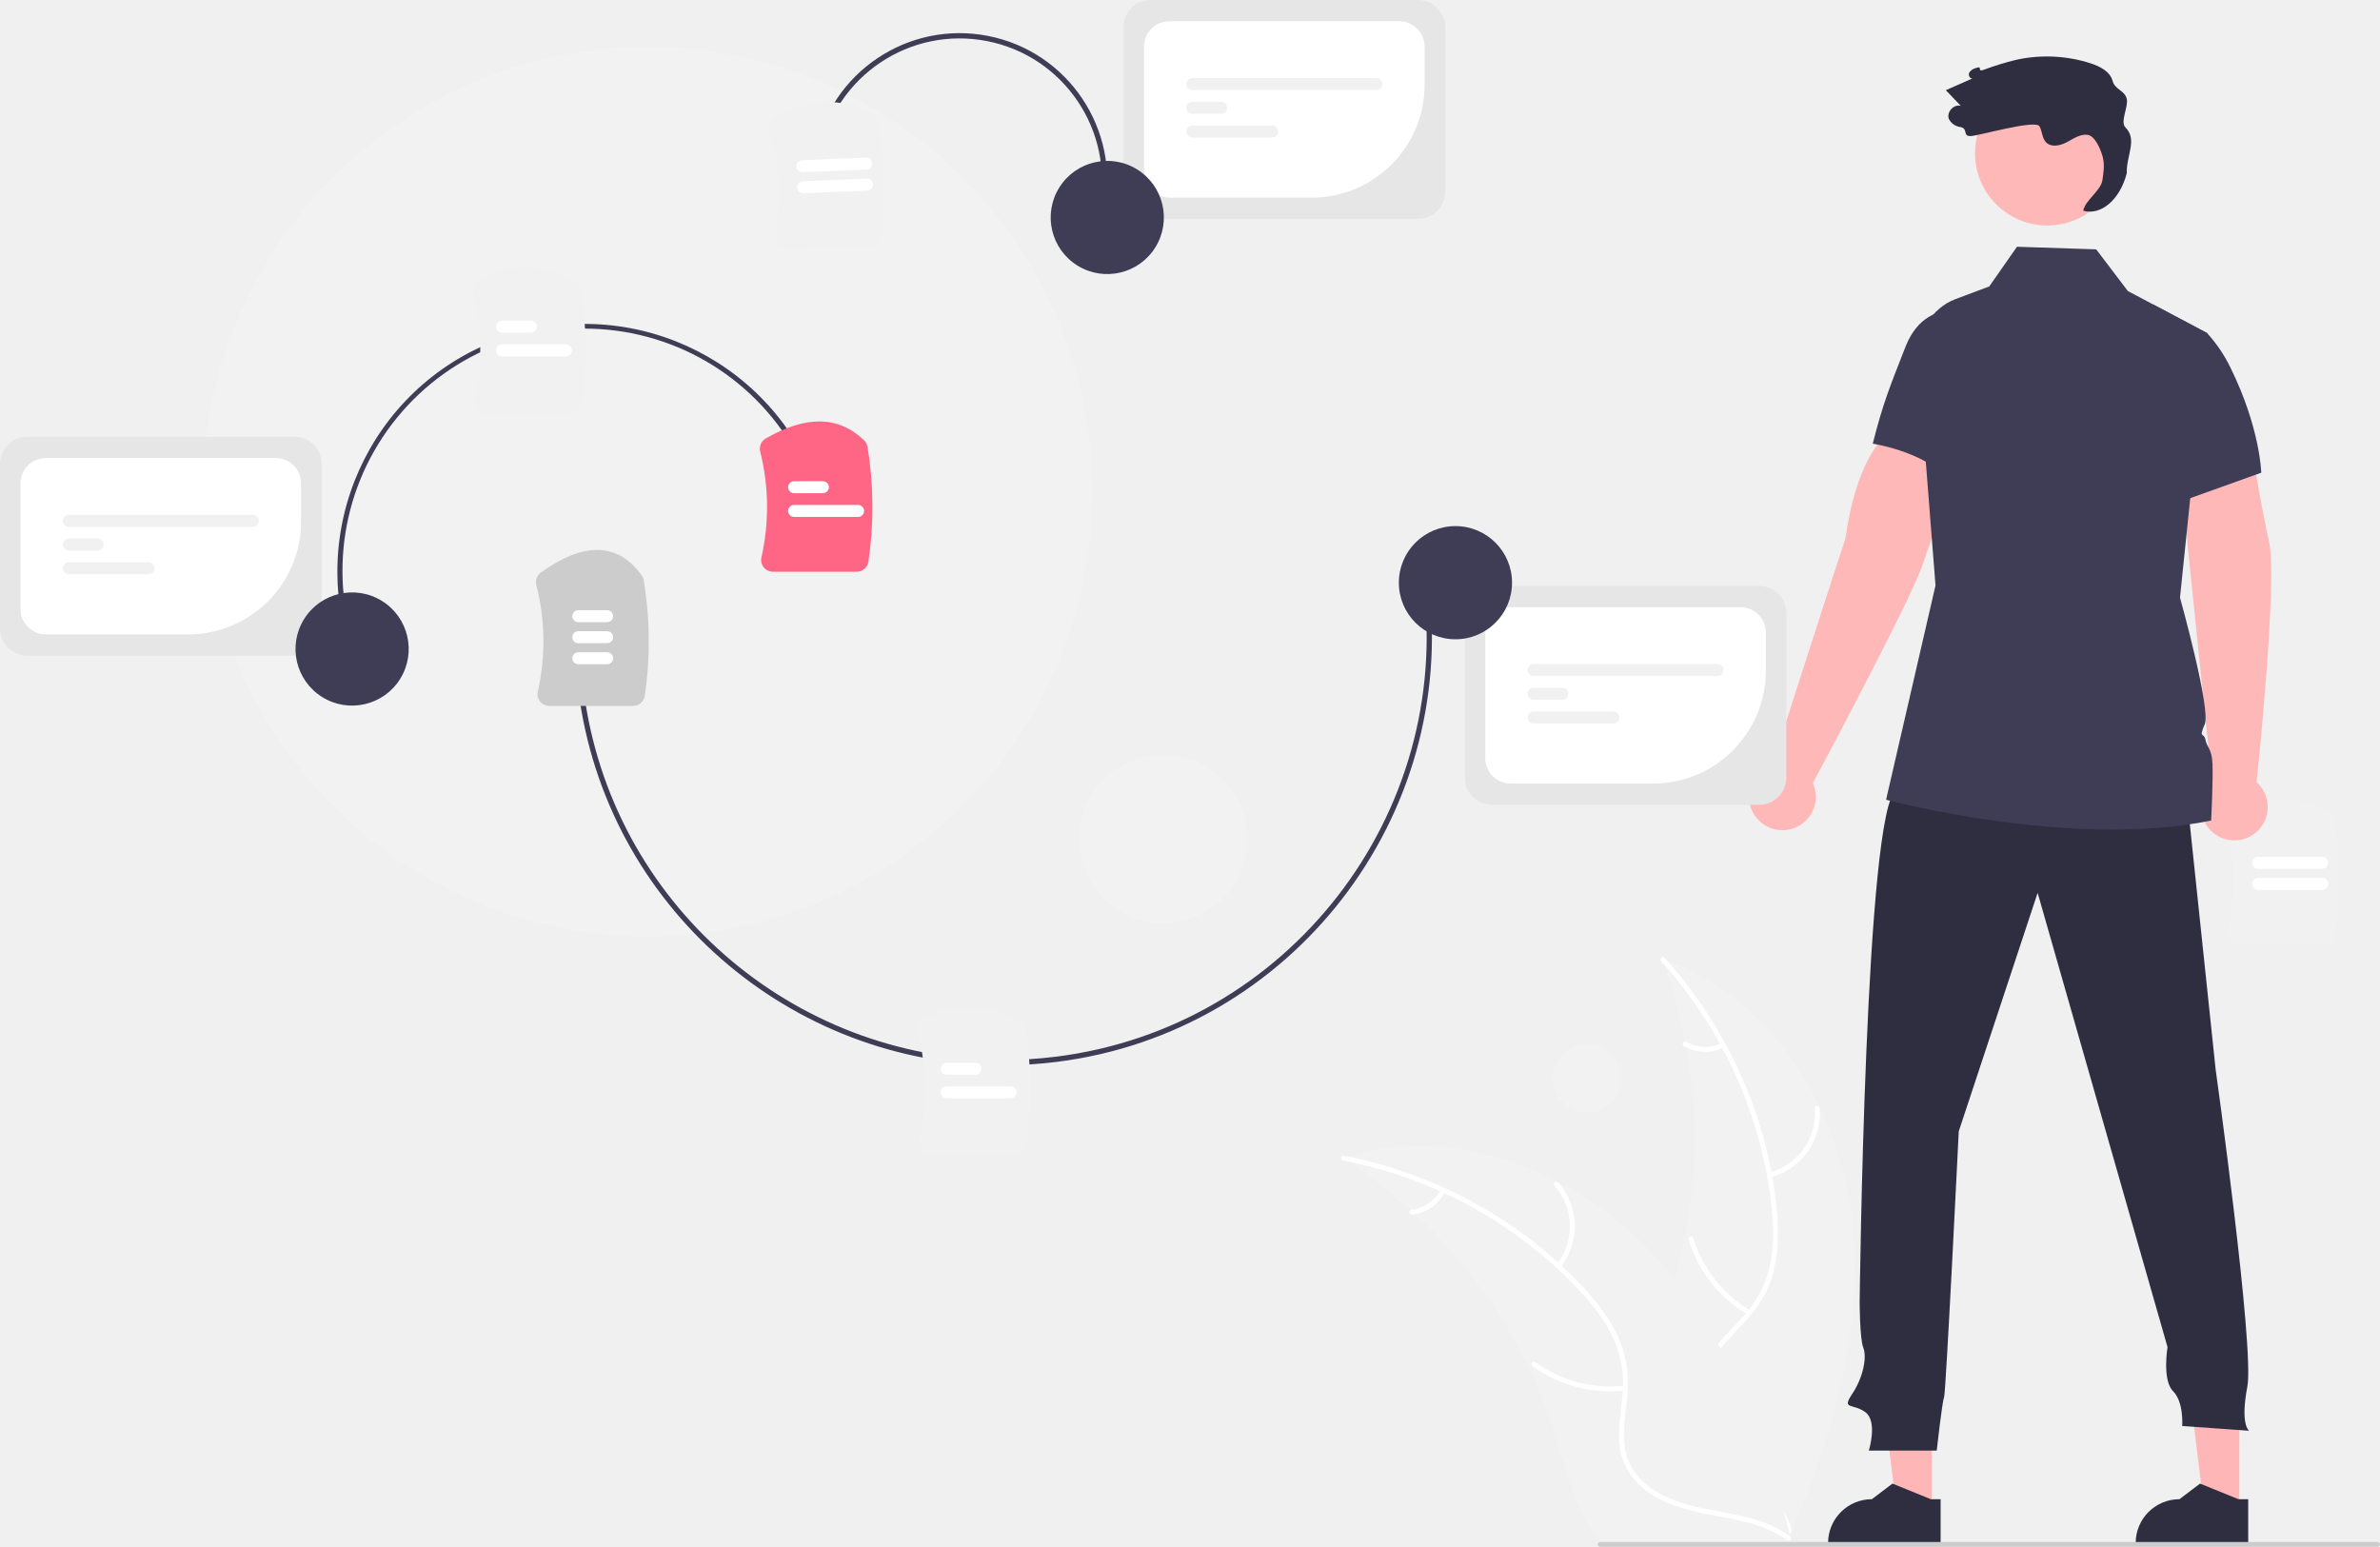
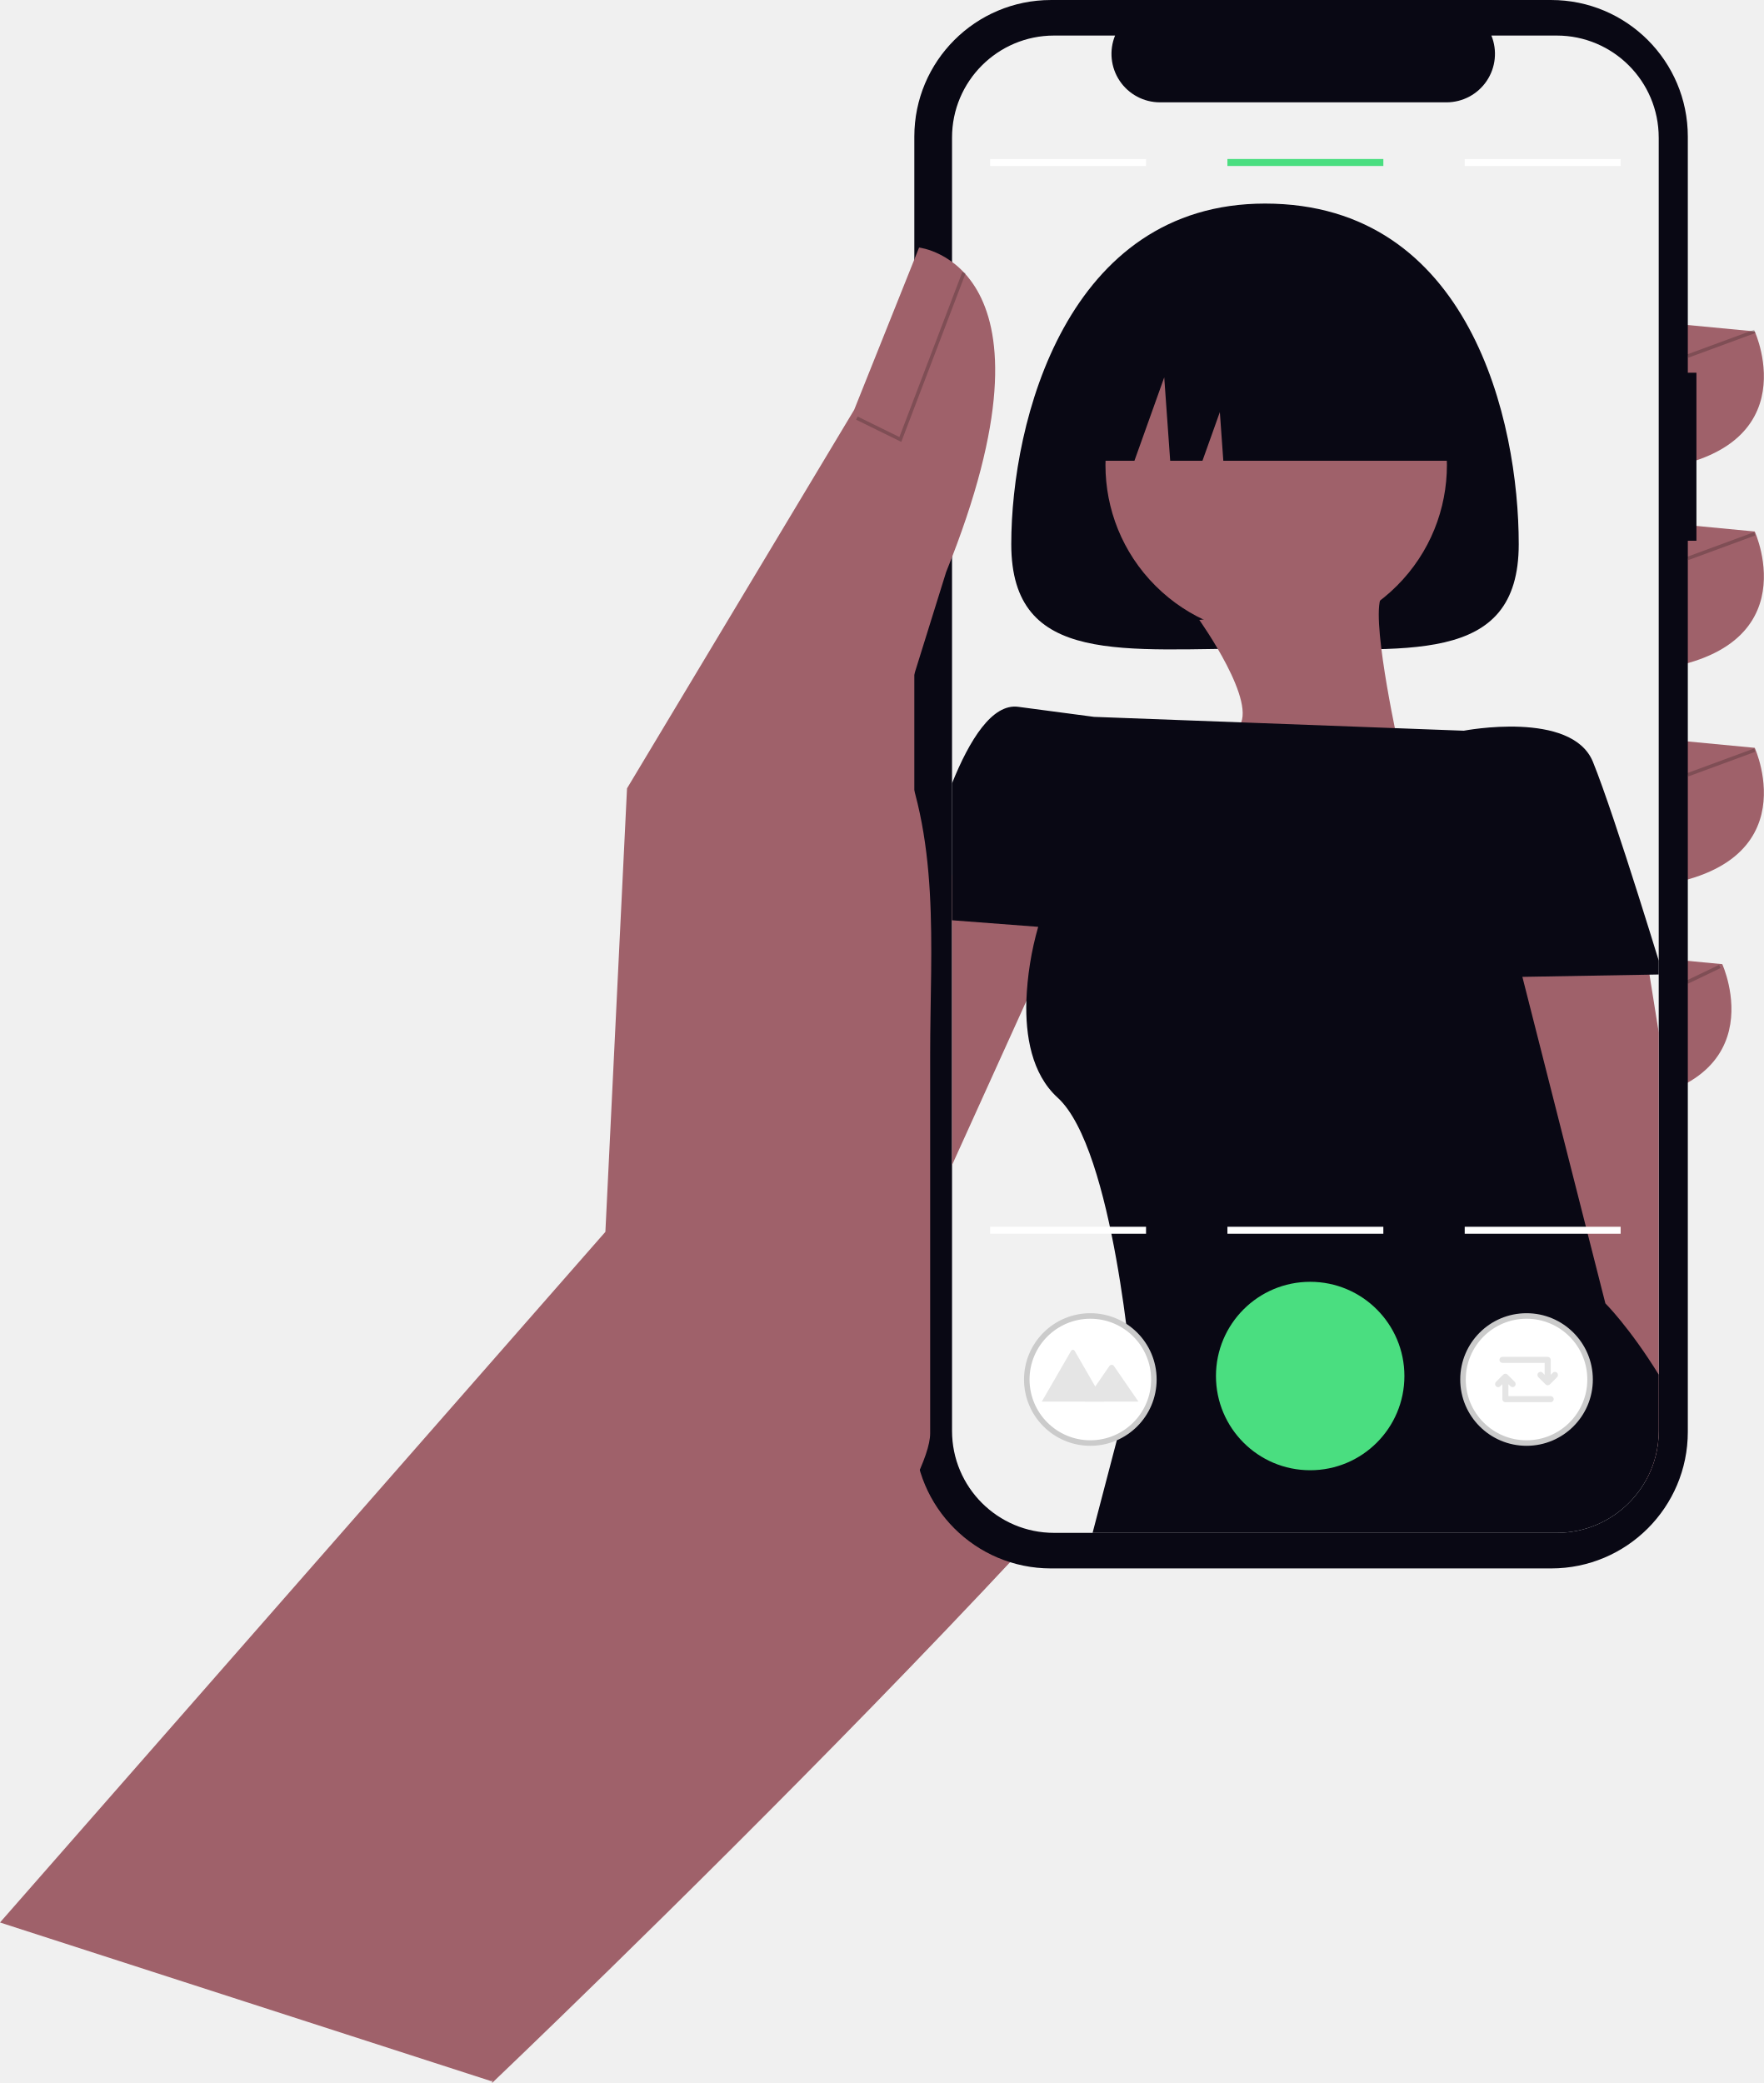
- <svg xmlns="http://www.w3.org/2000/svg" data-name="Layer 1" width="904.512" height="587.861" viewBox="0 0 904.512 587.861">
-   <path d="M1030.782,515.097H998.979a4.501,4.501,0,0,1-3.535-1.703,4.408,4.408,0,0,1-.863-3.746,86.535,86.535,0,0,0-.42-40.004,4.471,4.471,0,0,1,2.422-5.131c13.284-6.218,25.483-6.056,36.257.48a4.527,4.527,0,0,1,2.143,3.151,141.552,141.552,0,0,1,.259,43.08A4.491,4.491,0,0,1,1030.782,515.097Z" transform="translate(-147.7441 -156.0694)" fill="#f1f1f1" />
-   <path d="M1030.299,494.261h-24.318a2.281,2.281,0,0,1,0-4.562h24.318a2.281,2.281,0,0,1,0,4.562Z" transform="translate(-147.7441 -156.0694)" fill="#fff" />
-   <path d="M1030.299,486.261h-24.318a2.281,2.281,0,0,1,0-4.562h24.318a2.281,2.281,0,0,1,0,4.562Z" transform="translate(-147.7441 -156.0694)" fill="#fff" />
-   <circle cx="246.148" cy="186.839" r="169" fill="#f2f2f2" />
-   <circle cx="442.148" cy="318.839" r="32" fill="#f2f2f2" />
-   <circle cx="603.148" cy="409.839" r="13" fill="#f2f2f2" />
-   <path d="M851.266,617.04c-5.482-41.892-31.73-83.035-71.801-96.422a194.659,194.659,0,0,1,.846,133.644c-6.038,16.659-14.488,34.559-8.601,51.271,3.663,10.399,12.51,18.317,22.375,23.24,9.865,4.923,20.794,7.229,31.585,9.489l2.132,1.741C844.662,701.263,856.748,658.932,851.266,617.04Z" transform="translate(-147.7441 -156.0694)" fill="#f2f2f2" />
-   <path d="M779.073,521.413A166.381,166.381,0,0,1,821.034,614.785c.774,7.452.912,15.079-.671,22.439A41.094,41.094,0,0,1,810.264,656.349c-4.574,5.091-9.843,9.768-13.1,15.882-3.433,6.444-3.52,13.742-1.098,20.549,2.963,8.328,8.743,15.094,14.624,21.515,6.53,7.129,13.426,14.43,16.243,23.918.341,1.15,2.105.553,1.764-.595-4.901-16.508-21.016-25.8-28.768-40.647-3.617-6.928-5.168-14.988-1.866-22.347,2.888-6.435,8.316-11.263,12.992-16.378,4.91-5.37,8.663-11.252,10.571-18.333,1.951-7.243,2.112-14.891,1.532-22.33a161.419,161.419,0,0,0-12.103-48.977,169.331,169.331,0,0,0-30.76-48.598c-.802-.886-2.02.524-1.223,1.404Z" transform="translate(-147.7441 -156.0694)" fill="#fff" />
-   <path d="M820.46,603.52a24.962,24.962,0,0,0,18.834-26.27c-.103-1.194-1.962-1.09-1.86.105a23.115,23.115,0,0,1-17.569,24.401c-1.164.285-.562,2.047.595,1.764Z" transform="translate(-147.7441 -156.0694)" fill="#fff" />
-   <path d="M812.923,654.074a48.113,48.113,0,0,1-21.662-27.571c-.345-1.148-2.109-.552-1.764.595a50.045,50.045,0,0,0,22.6,28.645c1.036.606,1.858-1.066.827-1.668Z" transform="translate(-147.7441 -156.0694)" fill="#fff" />
-   <path d="M801.933,552.547a14.13,14.13,0,0,1-13.394-.594c-1.028-.619-1.848,1.054-.827,1.668a15.834,15.834,0,0,0,14.816.69.962.962,0,0,0,.585-1.18.936.936,0,0,0-1.18-.585Z" transform="translate(-147.7441 -156.0694)" fill="#fff" />
-   <path d="M658.067,596.282c.631.405,1.262.809,1.894,1.229a186.083,186.083,0,0,1,23.911,18.423c.585.515,1.17,1.046,1.739,1.576a196.173,196.173,0,0,1,42.977,58.047,190.508,190.508,0,0,1,10.608,26.932c3.932,12.752,7.181,26.891,14.87,37.293a32.684,32.684,0,0,0,2.566,3.127l68.88-.441c.156-.08.313-.143.47-.223l2.751.108c-.114-.486-.242-.989-.356-1.475-.065-.282-.145-.565-.21-.847-.048-.188-.097-.377-.129-.549-.016-.063-.032-.125-.048-.173-.033-.173-.081-.33-.114-.486q-1.064-4.213-2.191-8.425c-0-.016-0-.016-.016-.031-5.779-21.384-13.395-42.473-23.969-61.736-.318-.579-.636-1.175-.986-1.754a181.788,181.788,0,0,0-16.487-24.663,160.709,160.709,0,0,0-10.781-12.174,133.641,133.641,0,0,0-33.602-24.836c-24.788-12.886-53.422-17.7-79.773-9.563C659.4,595.849,658.741,596.057,658.067,596.282Z" transform="translate(-147.7441 -156.0694)" fill="#f2f2f2" />
-   <path d="M658.227,597.155A166.381,166.381,0,0,1,747.947,646.444c5.105,5.484,9.806,11.491,12.974,18.321a41.094,41.094,0,0,1,3.452,21.35c-.587,6.819-1.978,13.725-.897,20.568,1.139,7.212,5.463,13.092,11.495,17.068,7.38,4.865,16.068,6.788,24.63,8.374,9.506,1.76,19.408,3.438,27.37,9.318.965.712,2.014-.826,1.05-1.537-13.853-10.23-32.314-7.946-47.442-15.134-7.059-3.354-13.151-8.855-14.944-16.719-1.569-6.877-.141-14,.513-20.899.687-7.244.143-14.2-2.597-21.002-2.803-6.958-7.279-13.162-12.222-18.752a161.419,161.419,0,0,0-39.151-31.819A169.331,169.331,0,0,0,658.358,595.297c-1.174-.225-1.297,1.634-.131,1.858Z" transform="translate(-147.7441 -156.0694)" fill="#fff" />
-   <path d="M740.707,637.795a24.962,24.962,0,0,0-.779-32.314c-.801-.891-2.223.311-1.422,1.203a23.115,23.115,0,0,1,.663,30.061c-.758.928.784,1.973,1.537,1.05Z" transform="translate(-147.7441 -156.0694)" fill="#fff" />
-   <path d="M765.126,682.697a48.113,48.113,0,0,1-33.896-8.972c-.967-.709-2.017.829-1.05,1.537A50.045,50.045,0,0,0,765.47,684.527c1.192-.14.841-1.969-.344-1.83Z" transform="translate(-147.7441 -156.0694)" fill="#fff" />
-   <path d="M695.224,608.25a14.13,14.13,0,0,1-11.052,7.59c-1.194.125-.841,1.954.344,1.83a15.834,15.834,0,0,0,12.245-8.37.962.962,0,0,0-.243-1.294.936.936,0,0,0-1.294.243Z" transform="translate(-147.7441 -156.0694)" fill="#fff" />
-   <path d="M988.435,453.319l-9.315-90.164-2.459-37.108,26.072-4.714s3.904,25.51,7.32,40.481c3.371,14.773-4.49,89.526-4.698,91.498a12.685,12.685,0,1,1-16.92.008Z" transform="translate(-147.7441 -156.0694)" fill="#ffb8b8" />
-   <polygon points="734.148 574.092 720.884 574.092 714.574 522.932 734.15 522.933 734.148 574.092" fill="#ffb6b6" />
-   <path d="M885.274,743.019l-42.768-.002v-.541a16.647,16.647,0,0,1,16.646-16.646h.001l7.812-5.927,14.576,5.928,3.733 0Z" transform="translate(-147.7441 -156.0694)" fill="#2f2e41" />
-   <polygon points="851.045 574.092 837.782 574.092 831.472 522.932 851.048 522.933 851.045 574.092" fill="#ffb6b6" />
-   <path d="M1002.172,743.019l-42.768-.002v-.541a16.647,16.647,0,0,1,16.646-16.646h.001l7.812-5.927,14.576,5.928,3.733 0Z" transform="translate(-147.7441 -156.0694)" fill="#2f2e41" />
-   <path d="M978.616,456.351,989.772,562.331s14.851,106.117,12.062,120.759.697,16.734.697,16.734l-25.448-1.812s.697-9.064-3.486-13.248-2.092-16.734-2.092-16.734L922.14,495.396l-29.981,90.641s-4.881,99.706-5.578,101.1-2.789,20.22-2.789,20.22h-25.798s3.486-11.156-1.395-14.642-9.064-.697-4.881-6.972,5.578-13.945,4.183-17.431-1.395-17.431-1.395-17.431,2.092-188.255,13.945-194.53S978.616,456.351,978.616,456.351Z" transform="translate(-147.7441 -156.0694)" fill="#2f2e41" />
-   <circle cx="778.04" cy="58.259" r="27.439" fill="#ffb8b8" />
-   <path d="M1007.129,335.717l-26.986,9.678-8.219,2.945-5.999-76.627,20.589,10.92a.431.431,0,0,1,.091.09,55.716,55.716,0,0,1,8.863,13.149C1006.757,318.825,1007.129,335.717,1007.129,335.717Z" transform="translate(-147.7441 -156.0694)" fill="#3f3d56" />
-   <path d="M821.225,446.845s27.428-85.219,27.907-86.241c3.592-27.28,13.925-39.314,15.474-38.008l26.668,9.239s-7.932,25.119-13.303,40.039c-5.132,14.257-40.278,80.08-41.265,81.799a12.685,12.685,0,1,1-15.481-6.829Z" transform="translate(-147.7441 -156.0694)" fill="#ffb8b8" />
-   <path d="M904.084,276.648s-23.089-11.316-32.044,10.909c-5.865,14.988-8.642,21.526-12.558,37.138,0,0,23.535,3.531,31.082,16.831Z" transform="translate(-147.7441 -156.0694)" fill="#3f3d56" />
-   <path d="M988.099,467.902c-53.139,10.974-123.558-7.893-123.558-7.893L883.326,378.579l-6.679-85.218c-.816-10.421,5.12-20.19,14.354-23.651l12.75-4.776,10.539-15.088,30.103.988,12.034,15.84,9.497,5.038,20.589,10.92.091.045v.045l-6.461,62.672-3.897,37.788s11.835,42.5,9.406,48.136c-2.429,5.627-.317,2.909.272,5.917.589,3.009,2.392,3.199,2.664,9.125C988.869,452.279,988.099,467.902,988.099,467.902Z" transform="translate(-147.7441 -156.0694)" fill="#3f3d56" />
-   <path d="M955.55,204.557c-2.168-2.139,1.096-7.802.479-10.785-.707-3.42-4.476-3.52-5.375-6.895-.967-3.63-4.835-5.607-8.412-6.757a54.391,54.391,0,0,0-28.347-1.298,108.201,108.201,0,0,0-12.263,3.778c-2.768.974-.099-1.677-2.866-.703a4.345,4.345,0,0,0-2.595,1.722c-.498.941.173,2.445,1.22,2.255q-5.068,2.235-10.137,4.47,2.843,2.978,5.685,5.956c-2.694-.767-5.566,2.445-4.504,5.037a5.693,5.693,0,0,0,4.356,3.016c3.044.592.735,3.489,3.835,3.432s24.719-6.412,26.227-3.702c1.073,1.93.955,4.486,2.488,6.075,1.961,2.034,5.384,1.29,7.879-.034,2.495-1.324,5.026-3.144,7.834-2.827,2.931.331,5.147,5.747,5.869,8.607.722,2.86.266,5.869-.193,8.782-.603,3.826-6.644,7.653-7.247,11.479,6.704,1.854,13.895-4.045,16.546-14.303C955.765,215.379,960.17,209.116,955.55,204.557Z" transform="translate(-147.7441 -156.0694)" fill="#2f2e41" />
-   <path d="M528.991,560.913c-80.774.004-151.053-60.252-161.435-142.438l1.984-.251c10.254,81.171,79.677,140.684,159.452,140.688a161.36,161.36,0,0,0,20.273-1.279c87.986-11.115,150.524-91.739,139.409-179.725l1.984-.251c11.253,89.08-52.063,170.708-141.143,181.96A163.744,163.744,0,0,1,528.991,560.913Z" transform="translate(-147.7441 -156.0694)" fill="#3f3d56" />
-   <path d="M533.329,594.362H501.525a4.5,4.5,0,0,1-3.535-1.703,4.408,4.408,0,0,1-.863-3.746,86.516,86.516,0,0,0-.52-40.401,4.477,4.477,0,0,1,1.951-4.874c11.002-6.816,22.983-6.603,36.628.652a4.551,4.551,0,0,1,2.368,3.275,141.562,141.562,0,0,1,.234,42.924A4.491,4.491,0,0,1,533.329,594.362Z" transform="translate(-147.7441 -156.0694)" fill="#f1f1f1" />
-   <path d="M388.329,424.362H356.525a4.5,4.5,0,0,1-3.535-1.703,4.408,4.408,0,0,1-.863-3.746,86.49,86.49,0,0,0-.555-40.536,4.509,4.509,0,0,1,1.75-4.738c16.354-11.762,29.232-11.42,38.279,1.016a4.519,4.519,0,0,1,.792,1.91,141.54,141.54,0,0,1,.396,43.925A4.491,4.491,0,0,1,388.329,424.362Z" transform="translate(-147.7441 -156.0694)" fill="#ccc" />
-   <path d="M518.469,564.513H507.528a2.281,2.281,0,0,1,0-4.562h10.941a2.281,2.281,0,0,1,0,4.562Z" transform="translate(-147.7441 -156.0694)" fill="#fff" />
-   <path d="M531.846,573.526H507.528a2.281,2.281,0,0,1,0-4.562h24.318a2.281,2.281,0,0,1,0,4.562Z" transform="translate(-147.7441 -156.0694)" fill="#fff" />
-   <path d="M378.469,392.513H367.528a2.281,2.281,0,0,1,0-4.562h10.941a2.281,2.281,0,0,1,0,4.562Z" transform="translate(-147.7441 -156.0694)" fill="#fff" />
-   <path d="M378.469,400.513H367.528a2.281,2.281,0,0,1,0-4.562h10.941a2.281,2.281,0,0,1,0,4.562Z" transform="translate(-147.7441 -156.0694)" fill="#fff" />
-   <path d="M378.469,408.513H367.528a2.281,2.281,0,0,1,0-4.562h10.941a2.281,2.281,0,0,1,0,4.562Z" transform="translate(-147.7441 -156.0694)" fill="#fff" />
-   <path d="M816.37,461.935H714.705a10.288,10.288,0,0,1-10.277-10.277V389.042A10.288,10.288,0,0,1,714.705,378.765H816.37a10.288,10.288,0,0,1,10.277,10.277v62.616A10.288,10.288,0,0,1,816.37,461.935Z" transform="translate(-147.7441 -156.0694)" fill="#e6e6e6" />
-   <path d="M775.977,453.869H721.852a9.636,9.636,0,0,1-9.625-9.625v-47.79a9.636,9.636,0,0,1,9.625-9.625h87.373a9.635,9.635,0,0,1,9.625,9.625v14.543A42.92,42.92,0,0,1,775.977,453.869Z" transform="translate(-147.7441 -156.0694)" fill="#fff" />
-   <path d="M800.508,412.999H730.568a2.281,2.281,0,1,1,0-4.562h69.941a2.281,2.281,0,1,1,0,4.562Z" transform="translate(-147.7441 -156.0694)" fill="#f1f1f1" />
-   <path d="M741.508,422.012H730.568a2.281,2.281,0,0,1,0-4.562h10.941a2.281,2.281,0,0,1,0,4.562Z" transform="translate(-147.7441 -156.0694)" fill="#f1f1f1" />
-   <path d="M760.885,431.026H730.568a2.281,2.281,0,0,1,0-4.562h30.318a2.281,2.281,0,1,1,0,4.562Z" transform="translate(-147.7441 -156.0694)" fill="#f1f1f1" />
-   <circle cx="553.137" cy="221.448" r="21.506" fill="#3f3d56" />
-   <path d="M457.431,213.919a56.086,56.086,0,1,1,110.057,21.683l-1.963-.387a54.085,54.085,0,1,0-106.131-20.91Z" transform="translate(-147.7441 -156.0694)" fill="#3f3d56" />
-   <path d="M478.728,249.303,446.952,250.62a4.501,4.501,0,0,1-3.602-1.555,4.408,4.408,0,0,1-1.017-3.707,86.535,86.535,0,0,0-2.075-39.953,4.471,4.471,0,0,1,2.208-5.227c13.015-6.762,25.211-7.105,36.246-1.02a4.527,4.527,0,0,1,2.272,3.06,141.552,141.552,0,0,1,2.042,43.032A4.491,4.491,0,0,1,478.728,249.303Z" transform="translate(-147.7441 -156.0694)" fill="#f1f1f1" />
-   <path d="M477.384,228.506,453.087,229.512a2.281,2.281,0,1,1-.189-4.558l24.297-1.006a2.281,2.281,0,0,1,.189,4.558Z" transform="translate(-147.7441 -156.0694)" fill="#fff" />
-   <path d="M477.053,220.513l-24.297,1.006a2.281,2.281,0,0,1-.189-4.558l24.297-1.006a2.281,2.281,0,0,1,.189,4.558Z" transform="translate(-147.7441 -156.0694)" fill="#fff" />
-   <path d="M686.686,239.239H585.021a10.288,10.288,0,0,1-10.277-10.277V166.346a10.288,10.288,0,0,1,10.277-10.277H686.686a10.288,10.288,0,0,1,10.277,10.277v62.616A10.288,10.288,0,0,1,686.686,239.239Z" transform="translate(-147.7441 -156.0694)" fill="#e6e6e6" />
-   <path d="M646.293,231.174H592.167a9.636,9.636,0,0,1-9.625-9.625v-47.79a9.636,9.636,0,0,1,9.625-9.625h87.373a9.635,9.635,0,0,1,9.625,9.625v14.543A42.92,42.92,0,0,1,646.293,231.174Z" transform="translate(-147.7441 -156.0694)" fill="#fff" />
-   <path d="M670.824,190.303H600.883a2.281,2.281,0,1,1,0-4.562h69.941a2.281,2.281,0,1,1,0,4.562Z" transform="translate(-147.7441 -156.0694)" fill="#f1f1f1" />
-   <path d="M611.824,199.317H600.883a2.281,2.281,0,0,1,0-4.562h10.941a2.281,2.281,0,0,1,0,4.562Z" transform="translate(-147.7441 -156.0694)" fill="#f1f1f1" />
-   <path d="M631.201,208.33H600.883a2.281,2.281,0,0,1,0-4.562h30.318a2.281,2.281,0,0,1,0,4.562Z" transform="translate(-147.7441 -156.0694)" fill="#f1f1f1" />
-   <circle cx="568.562" cy="238.725" r="21.506" transform="translate(-82.08946 439.498) rotate(-58.13426)" fill="#3f3d56" />
-   <path d="M1051.337,743.931H755.865a.919.919,0,0,1,0-1.839h295.471a.919.919,0,1,1,0,1.839Z" transform="translate(-147.7441 -156.0694)" fill="#ccc" />
-   <path d="M282.072,406.499A94.031,94.031,0,0,1,457.97,339.961l-1.871.708a92.031,92.031,0,1,0-172.156,65.122Z" transform="translate(-147.7441 -156.0694)" fill="#3f3d56" />
-   <path d="M364.329,313.362H332.525a4.5,4.5,0,0,1-3.535-1.703,4.408,4.408,0,0,1-.863-3.746,86.514,86.514,0,0,0-.497-40.309,4.462,4.462,0,0,1,2.058-4.938c11.521-6.706,23.823-6.501,36.565.61a4.513,4.513,0,0,1,2.293,3.234,141.561,141.561,0,0,1,.243,42.979A4.491,4.491,0,0,1,364.329,313.362Z" transform="translate(-147.7441 -156.0694)" fill="#f1f1f1" />
-   <path d="M349.469,282.513H338.528a2.281,2.281,0,0,1,0-4.562h10.941a2.281,2.281,0,0,1,0,4.562Z" transform="translate(-147.7441 -156.0694)" fill="#fff" />
-   <path d="M362.846,291.526H338.528a2.281,2.281,0,0,1,0-4.562h24.318a2.281,2.281,0,0,1,0,4.562Z" transform="translate(-147.7441 -156.0694)" fill="#fff" />
-   <path d="M259.686,405.239H158.021a10.288,10.288,0,0,1-10.277-10.277V332.346a10.288,10.288,0,0,1,10.277-10.277H259.686a10.288,10.288,0,0,1,10.277,10.277v62.616A10.288,10.288,0,0,1,259.686,405.239Z" transform="translate(-147.7441 -156.0694)" fill="#e6e6e6" />
-   <path d="M219.293,397.174H165.167a9.636,9.636,0,0,1-9.625-9.625v-47.79a9.636,9.636,0,0,1,9.625-9.625h87.373a9.635,9.635,0,0,1,9.625,9.625v14.543A42.92,42.92,0,0,1,219.293,397.174Z" transform="translate(-147.7441 -156.0694)" fill="#fff" />
-   <path d="M243.824,356.303H173.883a2.281,2.281,0,1,1,0-4.562h69.941a2.281,2.281,0,1,1,0,4.562Z" transform="translate(-147.7441 -156.0694)" fill="#f1f1f1" />
-   <path d="M184.824,365.317H173.883a2.281,2.281,0,0,1,0-4.562h10.941a2.281,2.281,0,0,1,0,4.562Z" transform="translate(-147.7441 -156.0694)" fill="#f1f1f1" />
-   <path d="M204.201,374.33H173.883a2.281,2.281,0,0,1,0-4.562h30.318a2.281,2.281,0,0,1,0,4.562Z" transform="translate(-147.7441 -156.0694)" fill="#f1f1f1" />
-   <circle cx="281.562" cy="402.725" r="21.506" transform="translate(-356.8565 273.1719) rotate(-58.13426)" fill="#3f3d56" />
-   <path d="M473.329,373.362H441.525a4.5,4.5,0,0,1-3.535-1.703,4.408,4.408,0,0,1-.863-3.746,86.52,86.52,0,0,0-.479-40.24,4.489,4.489,0,0,1,2.124-4.978c15.45-8.844,27.683-8.6,37.4.747a4.441,4.441,0,0,1,1.279,2.476,141.556,141.556,0,0,1,.338,43.572A4.491,4.491,0,0,1,473.329,373.362Z" transform="translate(-147.7441 -156.0694)" fill="#ff6584" />
-   <path d="M460.469,343.513H449.528a2.281,2.281,0,0,1,0-4.562h10.941a2.281,2.281,0,0,1,0,4.562Z" transform="translate(-147.7441 -156.0694)" fill="#fff" />
-   <path d="M473.846,352.526H449.528a2.281,2.281,0,0,1,0-4.562h24.318a2.281,2.281,0,0,1,0,4.562Z" transform="translate(-147.7441 -156.0694)" fill="#fff" />
+ <svg xmlns="http://www.w3.org/2000/svg" width="609.663" height="720" viewBox="0 0 609.663 720" role="img" artist="Katerina Limpitsouni" source="https://undraw.co/">
+   <g id="Group_68" data-name="Group 68" transform="translate(-655 -180)">
+     <path id="Path_1071-2905" data-name="Path 1071" d="M494.3,728.493l-6.031,115.789s255.092-242.79,286.871-313.827S747.1,283.694,747.1,283.694L614.37,356.6Z" transform="translate(336.799 55.718)" fill="#9f616a" />
+     <path id="Path_1072-2906" data-name="Path 1072" d="M818.193,243.4l39.258,3.739s20.564,44.866-43,48.6Z" transform="translate(404.039 47.411)" fill="#9f616a" />
+     <path id="Path_1073-2907" data-name="Path 1073" d="M818.193,300.743l39.258,3.739s20.564,44.866-43,48.6Z" transform="translate(404.039 59.232)" fill="#9f616a" />
+     <path id="Path_1074-2908" data-name="Path 1074" d="M818.193,362.739l39.258,3.739s20.564,44.866-43,48.6Z" transform="translate(404.039 72.012)" fill="#9f616a" />
+     <path id="Path_1075-2909" data-name="Path 1075" d="M808.893,424.735l39.257,3.739s20.563,44.866-43,48.6Z" transform="translate(402.122 84.792)" fill="#9f616a" />
+     <path id="Path_1076-2910" data-name="Path 1076" d="M879.6,280.359h-2.979v-81.6a47.229,47.229,0,0,0-47.229-47.229H656.507a47.229,47.229,0,0,0-47.229,47.229V646.432a47.229,47.229,0,0,0,47.229,47.229H829.392a47.229,47.229,0,0,0,47.229-47.229V338.444H879.6Z" transform="translate(361.744 28.473)" fill="#090814" />
+     <path id="Path_1077-2911" data-name="Path 1077" d="M864.338,196.984V644a35.264,35.264,0,0,1-35.272,35.268H655.35A35.266,35.266,0,0,1,620.083,644V196.984a35.266,35.266,0,0,1,35.269-35.268h21.081A16.755,16.755,0,0,0,691.945,184.8h99.048A16.762,16.762,0,0,0,806.5,161.716h22.567a35.266,35.266,0,0,1,35.267,35.269Z" transform="translate(363.972 30.573)" fill="#f1f1f1" />
+     <rect id="Rectangle_336" data-name="Rectangle 336" width="24.642" height="1.206" transform="translate(1238.158 302.496) rotate(-20.222)" opacity="0.2" />
+     <rect id="Rectangle_337" data-name="Rectangle 337" width="24.642" height="1.206" transform="translate(1238.158 372.452) rotate(-20.222)" opacity="0.2" />
+     <rect id="Rectangle_338" data-name="Rectangle 338" width="24.642" height="1.206" transform="translate(1238.158 447.233) rotate(-20.222)" opacity="0.2" />
+     <rect id="Rectangle_339" data-name="Rectangle 339" width="12.487" height="1.206" transform="translate(1237.911 518.921) rotate(-25.639)" opacity="0.2" />
+     <path id="Path_1078-2912" data-name="Path 1078" d="M312.558,263.319l-14.052,31.01-25.691,56.7V250.739Z" transform="translate(711.238 231.688)" fill="#9f616a" />
+     <path id="Path_1079-2913" data-name="Path 1079" d="M812.454,327.594c0,42.461-39.262,36.039-87.7,36.039s-87.7,6.422-87.7-36.039,19.179-117.728,87.7-117.728C795.636,209.866,812.454,285.132,812.454,327.594Z" transform="translate(367.472 40.499)" fill="#090814" />
+     <path id="Path_223-2914" data-name="Path 223" d="M304.558,542.65s20.849,29.268,13.4,37.192,55.862,8.122,55.862,8.122-9.51-42.576-6.711-52.374Z" transform="translate(764.952 -148.376)" fill="#9f616a" />
+     <path id="Path_1080-2915" data-name="Path 1080" d="M828.135,435.73l3.2,19.974V593.408a35,35,0,0,1-4.571,17.369l-32.107-56.291L783.085,436.6,780.2,407.156l43.505.917Z" transform="translate(396.979 81.168)" fill="#9f616a" />
+     <path id="Path_1081-2916" data-name="Path 1081" d="M864.338,441.834c-1.544-5.018-4.161-13.5-7.164-22.953-5.283-16.657-11.748-36.377-15.583-45.773-7.321-17.935-44.627-10.747-44.627-10.747l-127.815-4.788s-4.764-.627-26.2-3.474c-8.986-1.194-16.814,11.4-22.868,26.439v47.341l29.78,2.268a107.475,107.475,0,0,0-4.089,25.655c-.338,11.88,1.761,25.16,10.819,33.4C676.12,507,682.4,587.138,682.4,587.138l-13.738,52.491h160.4a35.264,35.264,0,0,0,35.267-35.272V584.919c-10.12-16.379-18.43-24.617-18.43-24.617L817.214,447.443l43.928-.76,3.2-.06Z" transform="translate(363.971 70.215)" fill="#090814" />
+     <circle id="Ellipse_184" data-name="Ellipse 184" cx="59.01" cy="59.01" r="59.01" transform="translate(1012.641 340.754) rotate(-45)" fill="#9f616a" />
+     <path id="Path_1082-2917" data-name="Path 1082" d="M653,294.246h23.34l10.3-28.831,2.059,28.831h11.156l6.006-16.818,1.2,16.818h82.89a62.468,62.468,0,0,0-62.468-62.468H715.468A62.468,62.468,0,0,0,653,294.245Z" transform="translate(370.757 45.016)" fill="#090814" />
+     <path id="Path_1083-2918" data-name="Path 1083" d="M347.267,801.42,556.508,562.7l7.478-153.291L642.5,278.555l22.433-56.082s52.343,5.608,9.347,112.164l-17.759,57.017h0c16.009,34.48,12.241,72.038,12.241,110.053V632.36c0,30.765-134.545,198.341-151.61,223.939h0Z" transform="translate(307.733 43.097)" fill="#9f616a" />
+     <path id="Path_1084-2919" data-name="Path 1084" d="M260.94,136.676,245.33,129l.532-1.083,14.422,7.088,21.771-57.078,1.127.431Z" transform="translate(705.572 196.065)" opacity="0.2" />
+     <circle id="Ellipse_185" data-name="Ellipse 185" cx="32.566" cy="32.566" r="32.566" transform="translate(1075.275 623.063)" fill="#4ade80" />
+     <circle id="Ellipse_186" data-name="Ellipse 186" cx="21.962" cy="21.962" r="21.962" transform="translate(1009.892 634.872)" fill="#fff" />
+     <path id="Path_1085-2920" data-name="Path 1085" d="M663.63,573.7a22.917,22.917,0,1,1,22.917-22.917A22.917,22.917,0,0,1,663.63,573.7Zm0-43.924a21.007,21.007,0,1,0,21.007,21.007A21.007,21.007,0,0,0,663.63,529.776Z" transform="translate(368.224 106.051)" fill="#cbcbcb" />
+     <g id="Group_38" data-name="Group 38" transform="translate(1015.078 646.572)">
+       <path id="Path_63-2921" data-name="Path 63" d="M667.288,556.259h-21.4a.439.439,0,0,1-.08-.006l10.123-17.534a.709.709,0,0,1,1.234,0l6.794,11.767.326.563Z" transform="translate(-645.804 -538.358)" fill="#e5e5e5" />
+       <path id="Path_65-2922" data-name="Path 65" d="M676.66,555.376H658.148l3.587-5.21.258-.375,4.675-6.79a.946.946,0,0,1,1.405-.084.855.855,0,0,1,.067.084Z" transform="translate(-643.26 -537.475)" fill="#e5e5e5" />
+     </g>
+     <circle id="Ellipse_187" data-name="Ellipse 187" cx="21.962" cy="21.962" r="21.962" transform="translate(1160.659 634.872)" fill="#fff" />
+     <path id="Path_1086-2923" data-name="Path 1086" d="M788.629,573.7a22.917,22.917,0,1,1,22.917-22.917A22.917,22.917,0,0,1,788.629,573.7Zm0-43.924a21.007,21.007,0,1,0,21.007,21.007A21.007,21.007,0,0,0,788.629,529.776Z" transform="translate(393.992 106.051)" fill="#cbcbcb" />
+     <path id="Path_1087-2924" data-name="Path 1087" d="M795.392,545.871l-.714.714v-5.17a1.045,1.045,0,0,0-1.045-1.045H777.962a1.045,1.045,0,0,0,0,2.089h14.626v4.126l-.714-.714a1.045,1.045,0,0,0-1.784.739v.052a1.045,1.045,0,0,0,.306.739l2.5,2.5a1.045,1.045,0,0,0,1.477,0l2.5-2.5a1.045,1.045,0,0,0,.306-.739v-.052a1.045,1.045,0,0,0-1.783-.738Z" transform="translate(396.302 108.629)" fill="#e5e5e5" />
+     <path id="Path_1088-2925" data-name="Path 1088" d="M794.926,552.953H780.3v-4.126l.714.714a1.045,1.045,0,0,0,1.783-.739v-.052a1.045,1.045,0,0,0-.306-.739l-2.5-2.5a1.044,1.044,0,0,0-1.477,0l-2.5,2.5a1.045,1.045,0,0,0-.306.739v.052a1.045,1.045,0,0,0,1.784.739l.714-.714V554a1.045,1.045,0,0,0,1.045,1.045h15.671a1.045,1.045,0,0,0,0-2.09Z" transform="translate(396.053 109.626)" fill="#e5e5e5" />
+     <rect id="Rectangle_340" data-name="Rectangle 340" width="53.892" height="2.412" transform="translate(997.218 234.96)" fill="#fff" />
+     <rect id="Rectangle_341" data-name="Rectangle 341" width="53.892" height="2.412" transform="translate(1079.236 234.96)" fill="#4ade80" />
+     <rect id="Rectangle_342" data-name="Rectangle 342" width="53.892" height="2.412" transform="translate(1161.253 234.96)" fill="#fff" />
+     <rect id="Rectangle_343" data-name="Rectangle 343" width="53.892" height="2.412" transform="translate(997.218 604.04)" fill="#fff" />
+     <rect id="Rectangle_344" data-name="Rectangle 344" width="53.892" height="2.412" transform="translate(1079.236 604.04)" fill="#fff" />
+     <rect id="Rectangle_345" data-name="Rectangle 345" width="53.892" height="2.412" transform="translate(1161.253 604.04)" fill="#fff" />
+   </g>
</svg>
